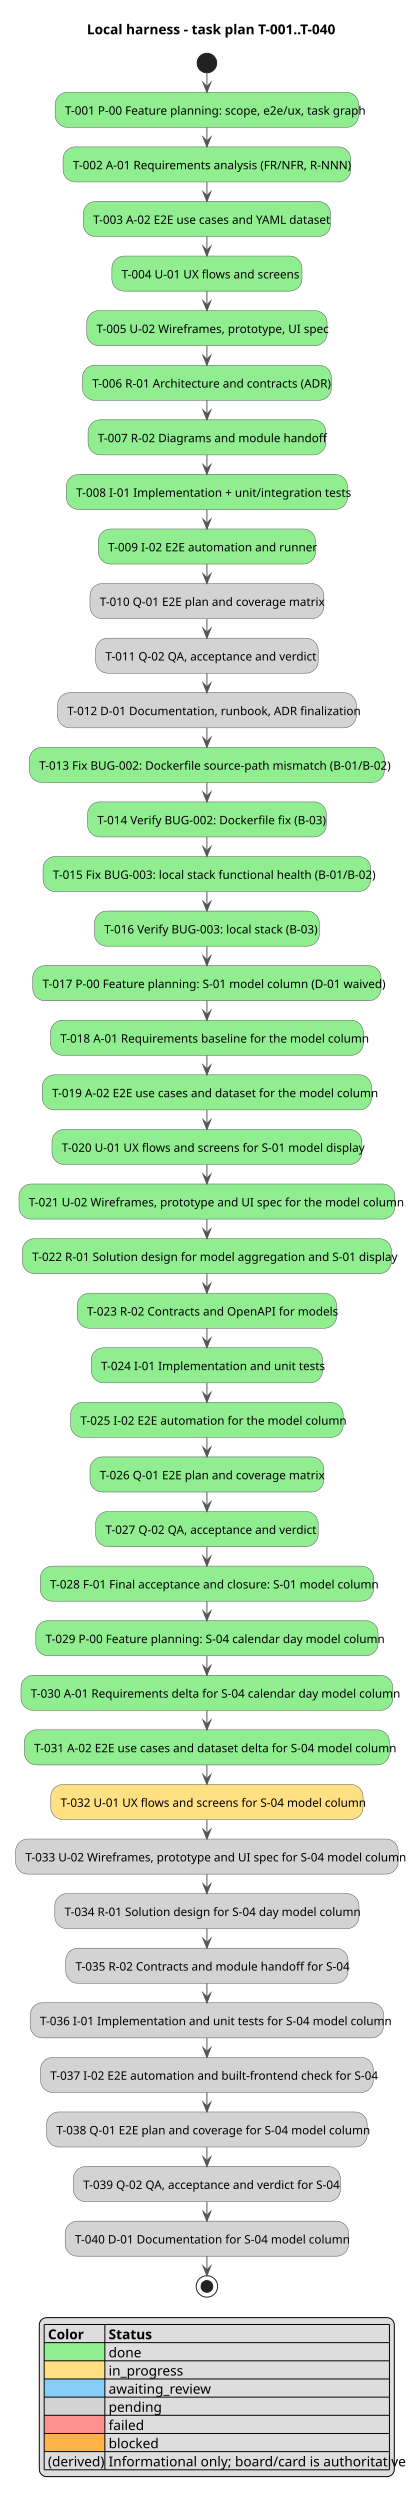
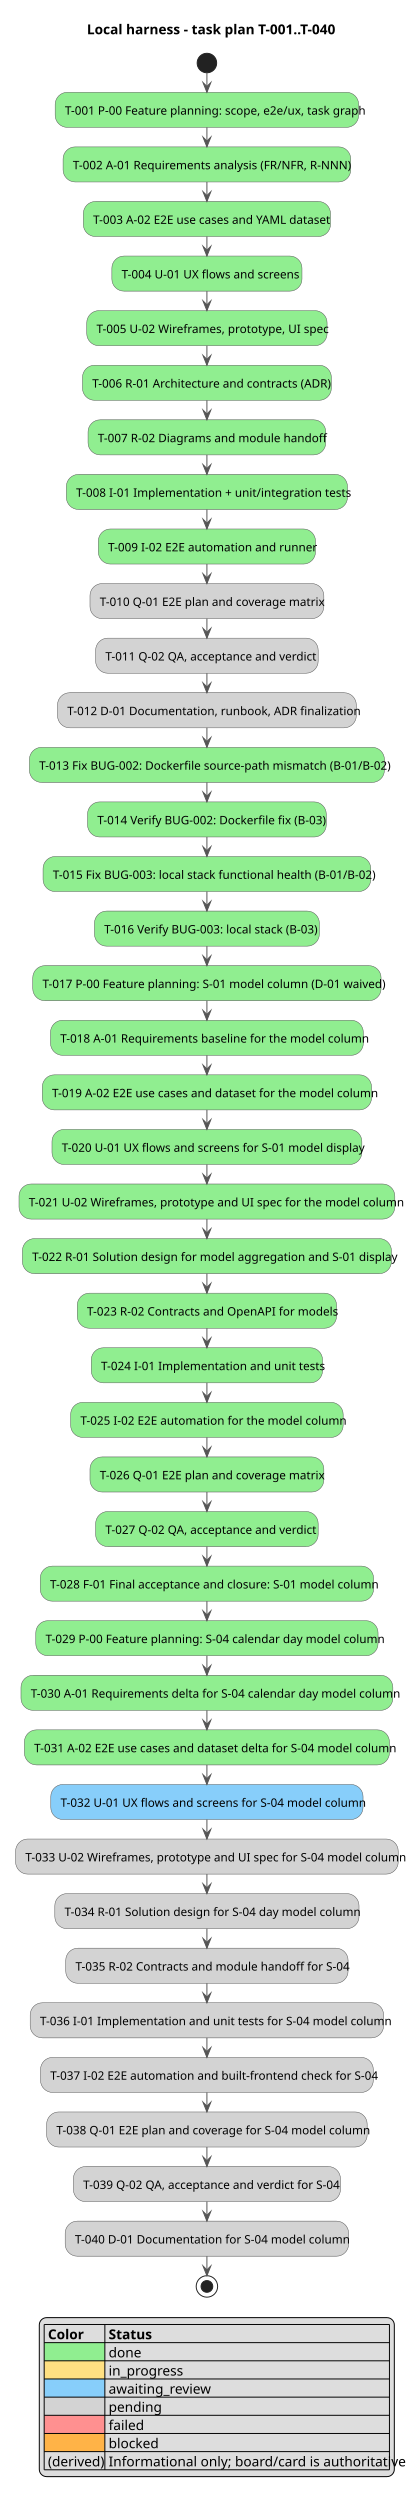
<svg xmlns="http://www.w3.org/2000/svg" version="1.1" data-diagram-type="ACTIVITY" style="width:428px;height:2563px;background:#FFFFFF;" width="428px" height="2563px" viewBox="0 0 428 2563" zoomAndPan="magnify" preserveAspectRatio="none" contentStyleType="text/css">
  <defs />
  <g font-family="sans-serif" lengthAdjust="spacing">
    <g class="title" data-source-line="5">
      <text x="89.088" y="35.107" fill="#000" font-size="14" textLength="248.076" font-weight="700" font-family="Segoe UI">Local harness - task plan T-001..T-040</text>
    </g>
    <ellipse cx="212.126" cy="64.621" rx="10" ry="10" fill="#222" style="stroke:#222;stroke-width:1;" />
    <rect x="56.562" y="94.621" width="311.129" height="35.961" fill="#90EE90" style="stroke:#555;stroke-width:0.5;" rx="12.5" ry="12.5" />
    <text x="66.562" y="117.57" fill="#000" font-size="12" textLength="291.129" font-family="Segoe UI">T-001 P-00 Feature planning: scope, e2e/ux, task graph</text>
    <rect x="64.671" y="150.582" width="294.91" height="35.961" fill="#90EE90" style="stroke:#555;stroke-width:0.5;" rx="12.5" ry="12.5" />
    <text x="74.671" y="173.531" fill="#000" font-size="12" textLength="274.91" font-family="Segoe UI">T-002 A-01 Requirements analysis (FR/NFR, R-NNN)</text>
    <rect x="85.431" y="206.543" width="253.391" height="35.961" fill="#90EE90" style="stroke:#555;stroke-width:0.5;" rx="12.5" ry="12.5" />
    <text x="95.431" y="229.492" fill="#000" font-size="12" textLength="233.391" font-family="Segoe UI">T-003 A-02 E2E use cases and YAML dataset</text>
    <rect x="114.681" y="262.504" width="194.891" height="35.961" fill="#90EE90" style="stroke:#555;stroke-width:0.5;" rx="12.5" ry="12.5" />
    <text x="124.681" y="285.453" fill="#000" font-size="12" textLength="174.891" font-family="Segoe UI">T-004 U-01 UX flows and screens</text>
    <rect x="88.94" y="318.465" width="246.371" height="35.961" fill="#90EE90" style="stroke:#555;stroke-width:0.5;" rx="12.5" ry="12.5" />
    <text x="98.94" y="341.414" fill="#000" font-size="12" textLength="226.371" font-family="Segoe UI">T-005 U-02 Wireframes, prototype, UI spec</text>
    <rect x="84.561" y="374.426" width="255.131" height="35.961" fill="#90EE90" style="stroke:#555;stroke-width:0.5;" rx="12.5" ry="12.5" />
    <text x="94.561" y="397.375" fill="#000" font-size="12" textLength="235.131" font-family="Segoe UI">T-006 R-01 Architecture and contracts (ADR)</text>
    <rect x="90.273" y="430.387" width="243.705" height="35.961" fill="#90EE90" style="stroke:#555;stroke-width:0.5;" rx="12.5" ry="12.5" />
    <text x="100.273" y="453.336" fill="#000" font-size="12" textLength="223.705" font-family="Segoe UI">T-007 R-02 Diagrams and module handoff</text>
    <rect x="68.025" y="486.348" width="288.201" height="35.961" fill="#90EE90" style="stroke:#555;stroke-width:0.5;" rx="12.5" ry="12.5" />
    <text x="78.025" y="509.297" fill="#000" font-size="12" textLength="268.201" font-family="Segoe UI">T-008 I-01 Implementation + unit/integration tests</text>
    <rect x="100.8" y="542.309" width="222.652" height="35.961" fill="#90EE90" style="stroke:#555;stroke-width:0.5;" rx="12.5" ry="12.5" />
    <text x="110.8" y="565.258" fill="#000" font-size="12" textLength="202.652" font-family="Segoe UI">T-009 I-02 E2E automation and runner</text>
    <rect x="92.257" y="598.27" width="239.738" height="35.961" fill="#D3D3D3" style="stroke:#555;stroke-width:0.5;" rx="12.5" ry="12.5" />
    <text x="102.257" y="621.219" fill="#000" font-size="12" textLength="219.738" font-family="Segoe UI">T-010 Q-01 E2E plan and coverage matrix</text>
    <rect x="98.055" y="654.23" width="228.143" height="35.961" fill="#D3D3D3" style="stroke:#555;stroke-width:0.5;" rx="12.5" ry="12.5" />
    <text x="108.055" y="677.18" fill="#000" font-size="12" textLength="208.143" font-family="Segoe UI">T-011 Q-02 QA, acceptance and verdict</text>
    <rect x="58.979" y="710.191" width="306.295" height="35.961" fill="#D3D3D3" style="stroke:#555;stroke-width:0.5;" rx="12.5" ry="12.5" />
    <text x="68.979" y="733.141" fill="#000" font-size="12" textLength="286.295" font-family="Segoe UI">T-012 D-01 Documentation, runbook, ADR finalization</text>
    <rect x="30.156" y="766.152" width="363.939" height="35.961" fill="#90EE90" style="stroke:#555;stroke-width:0.5;" rx="12.5" ry="12.5" />
    <text x="40.156" y="789.102" fill="#000" font-size="12" textLength="343.939" font-family="Segoe UI">T-013 Fix BUG-002: Dockerfile source-path mismatch (B-01/B-02)</text>
    <rect x="89.761" y="822.113" width="244.73" height="35.961" fill="#90EE90" style="stroke:#555;stroke-width:0.5;" rx="12.5" ry="12.5" />
    <text x="99.761" y="845.063" fill="#000" font-size="12" textLength="224.73" font-family="Segoe UI">T-014 Verify BUG-002: Dockerfile fix (B-03)</text>
    <rect x="44.14" y="878.074" width="335.973" height="35.961" fill="#90EE90" style="stroke:#555;stroke-width:0.5;" rx="12.5" ry="12.5" />
    <text x="54.14" y="901.023" fill="#000" font-size="12" textLength="315.973" font-family="Segoe UI">T-015 Fix BUG-003: local stack functional health (B-01/B-02)</text>
    <rect x="96.836" y="934.035" width="230.58" height="35.961" fill="#90EE90" style="stroke:#555;stroke-width:0.5;" rx="12.5" ry="12.5" />
    <text x="106.836" y="956.984" fill="#000" font-size="12" textLength="210.58" font-family="Segoe UI">T-016 Verify BUG-003: local stack (B-03)</text>
    <rect x="33.578" y="989.996" width="357.096" height="35.961" fill="#90EE90" style="stroke:#555;stroke-width:0.5;" rx="12.5" ry="12.5" />
    <text x="43.578" y="1012.945" fill="#000" font-size="12" textLength="337.096" font-family="Segoe UI">T-017 P-00 Feature planning: S-01 model column (D-01 waived)</text>
    <rect x="51.769" y="1045.957" width="320.715" height="35.961" fill="#90EE90" style="stroke:#555;stroke-width:0.5;" rx="12.5" ry="12.5" />
    <text x="61.769" y="1068.906" fill="#000" font-size="12" textLength="300.715" font-family="Segoe UI">T-018 A-01 Requirements baseline for the model column</text>
    <rect x="43.346" y="1101.918" width="337.561" height="35.961" fill="#90EE90" style="stroke:#555;stroke-width:0.5;" rx="12.5" ry="12.5" />
    <text x="53.346" y="1124.867" fill="#000" font-size="12" textLength="317.561" font-family="Segoe UI">T-019 A-02 E2E use cases and dataset for the model column</text>
    <rect x="53.295" y="1157.879" width="317.662" height="35.961" fill="#90EE90" style="stroke:#555;stroke-width:0.5;" rx="12.5" ry="12.5" />
    <text x="63.295" y="1180.828" fill="#000" font-size="12" textLength="297.662" font-family="Segoe UI">T-020 U-01 UX flows and screens for S-01 model display</text>
    <rect x="19.489" y="1213.84" width="385.273" height="35.961" fill="#90EE90" style="stroke:#555;stroke-width:0.5;" rx="12.5" ry="12.5" />
    <text x="29.489" y="1236.789" fill="#000" font-size="12" textLength="365.273" font-family="Segoe UI">T-021 U-02 Wireframes, prototype and UI spec for the model column</text>
    <rect x="22.964" y="1269.801" width="378.324" height="35.961" fill="#90EE90" style="stroke:#555;stroke-width:0.5;" rx="12.5" ry="12.5" />
    <text x="32.964" y="1292.75" fill="#000" font-size="12" textLength="358.324" font-family="Segoe UI">T-022 R-01 Solution design for model aggregation and S-01 display</text>
    <rect x="79.188" y="1325.762" width="265.877" height="35.961" fill="#90EE90" style="stroke:#555;stroke-width:0.5;" rx="12.5" ry="12.5" />
    <text x="89.188" y="1348.711" fill="#000" font-size="12" textLength="245.877" font-family="Segoe UI">T-023 R-02 Contracts and OpenAPI for models</text>
    <rect x="93.575" y="1381.723" width="237.102" height="35.961" fill="#90EE90" style="stroke:#555;stroke-width:0.5;" rx="12.5" ry="12.5" />
    <text x="103.575" y="1404.672" fill="#000" font-size="12" textLength="217.102" font-family="Segoe UI">T-024 I-01 Implementation and unit tests</text>
    <rect x="72.438" y="1437.684" width="279.377" height="35.961" fill="#90EE90" style="stroke:#555;stroke-width:0.5;" rx="12.5" ry="12.5" />
    <text x="82.438" y="1460.633" fill="#000" font-size="12" textLength="259.377" font-family="Segoe UI">T-025 I-02 E2E automation for the model column</text>
    <rect x="92.257" y="1493.645" width="239.738" height="35.961" fill="#90EE90" style="stroke:#555;stroke-width:0.5;" rx="12.5" ry="12.5" />
    <text x="102.257" y="1516.594" fill="#000" font-size="12" textLength="219.738" font-family="Segoe UI">T-026 Q-01 E2E plan and coverage matrix</text>
    <rect x="98.055" y="1549.605" width="228.143" height="35.961" fill="#90EE90" style="stroke:#555;stroke-width:0.5;" rx="12.5" ry="12.5" />
    <text x="108.055" y="1572.555" fill="#000" font-size="12" textLength="208.143" font-family="Segoe UI">T-027 Q-02 QA, acceptance and verdict</text>
    <rect x="41.248" y="1605.566" width="341.756" height="35.961" fill="#90EE90" style="stroke:#555;stroke-width:0.5;" rx="12.5" ry="12.5" />
    <text x="51.248" y="1628.516" fill="#000" font-size="12" textLength="321.756" font-family="Segoe UI">T-028 F-01 Final acceptance and closure: S-01 model column</text>
    <rect x="36.689" y="1661.527" width="350.873" height="35.961" fill="#90EE90" style="stroke:#555;stroke-width:0.5;" rx="12.5" ry="12.5" />
    <text x="46.689" y="1684.477" fill="#000" font-size="12" textLength="330.873" font-family="Segoe UI">T-029 P-00 Feature planning: S-04 calendar day model column</text>
    <rect x="21.514" y="1717.488" width="381.225" height="35.961" fill="#90EE90" style="stroke:#555;stroke-width:0.5;" rx="12.5" ry="12.5" />
    <text x="31.514" y="1740.438" fill="#000" font-size="12" textLength="361.225" font-family="Segoe UI">T-030 A-01 Requirements delta for S-04 calendar day model column</text>
    <rect x="25.003" y="1773.449" width="374.246" height="35.961" fill="#90EE90" style="stroke:#555;stroke-width:0.5;" rx="12.5" ry="12.5" />
    <text x="35.003" y="1796.398" fill="#000" font-size="12" textLength="354.246" font-family="Segoe UI">T-031 A-02 E2E use cases and dataset delta for S-04 model column</text>
-     <rect x="52.064" y="1829.41" width="320.123" height="35.961" fill="#FFE082" style="stroke:#555;stroke-width:0.5;" rx="12.5" ry="12.5" />
+     <rect x="52.064" y="1829.41" width="320.123" height="35.961" fill="#87CEFA" style="stroke:#555;stroke-width:0.5;" rx="12.5" ry="12.5" />
    <text x="62.064" y="1852.359" fill="#000" font-size="12" textLength="300.123" font-family="Segoe UI">T-032 U-01 UX flows and screens for S-04 model column</text>
    <rect x="16" y="1885.371" width="392.252" height="35.961" fill="#D3D3D3" style="stroke:#555;stroke-width:0.5;" rx="12.5" ry="12.5" />
    <text x="26" y="1908.32" fill="#000" font-size="12" textLength="372.252" font-family="Segoe UI">T-033 U-02 Wireframes, prototype and UI spec for S-04 model column</text>
    <rect x="56.195" y="1941.332" width="311.861" height="35.961" fill="#D3D3D3" style="stroke:#555;stroke-width:0.5;" rx="12.5" ry="12.5" />
    <text x="66.195" y="1964.281" fill="#000" font-size="12" textLength="291.861" font-family="Segoe UI">T-034 R-01 Solution design for S-04 day model column</text>
    <rect x="67.401" y="1997.293" width="289.449" height="35.961" fill="#D3D3D3" style="stroke:#555;stroke-width:0.5;" rx="12.5" ry="12.5" />
    <text x="77.401" y="2020.242" fill="#000" font-size="12" textLength="269.449" font-family="Segoe UI">T-035 R-02 Contracts and module handoff for S-04</text>
    <rect x="30.959" y="2053.254" width="362.334" height="35.961" fill="#D3D3D3" style="stroke:#555;stroke-width:0.5;" rx="12.5" ry="12.5" />
    <text x="40.959" y="2076.203" fill="#000" font-size="12" textLength="342.334" font-family="Segoe UI">T-036 I-01 Implementation and unit tests for S-04 model column</text>
    <rect x="41.535" y="2109.215" width="341.182" height="35.961" fill="#D3D3D3" style="stroke:#555;stroke-width:0.5;" rx="12.5" ry="12.5" />
    <text x="51.535" y="2132.164" fill="#000" font-size="12" textLength="321.182" font-family="Segoe UI">T-037 I-02 E2E automation and built-frontend check for S-04</text>
    <rect x="47.831" y="2165.176" width="328.59" height="35.961" fill="#D3D3D3" style="stroke:#555;stroke-width:0.5;" rx="12.5" ry="12.5" />
    <text x="57.831" y="2188.125" fill="#000" font-size="12" textLength="308.59" font-family="Segoe UI">T-038 Q-01 E2E plan and coverage for S-04 model column</text>
    <rect x="75.232" y="2221.137" width="273.787" height="35.961" fill="#D3D3D3" style="stroke:#555;stroke-width:0.5;" rx="12.5" ry="12.5" />
    <text x="85.232" y="2244.086" fill="#000" font-size="12" textLength="253.787" font-family="Segoe UI">T-039 Q-02 QA, acceptance and verdict for S-04</text>
    <rect x="66.827" y="2277.098" width="290.598" height="35.961" fill="#D3D3D3" style="stroke:#555;stroke-width:0.5;" rx="12.5" ry="12.5" />
    <text x="76.827" y="2300.047" fill="#000" font-size="12" textLength="270.598" font-family="Segoe UI">T-040 D-01 Documentation for S-04 model column</text>
    <ellipse cx="212.126" cy="2344.059" rx="11" ry="11" fill="none" style="stroke:#222;stroke-width:1;" />
    <ellipse cx="212.126" cy="2344.059" rx="6" ry="6" fill="#222" style="stroke:#222;stroke-width:1;" />
    <line x1="212.126" y1="74.621" x2="212.126" y2="94.621" style="stroke:#555;stroke-width:1;" />
    <polygon points="208.126,84.621,212.126,94.621,216.126,84.621,212.126,88.621" fill="#555" style="stroke:#555;stroke-width:1;stroke-linejoin:miter;stroke-miterlimit:10;" />
    <line x1="212.126" y1="130.582" x2="212.126" y2="150.582" style="stroke:#555;stroke-width:1;" />
    <polygon points="208.126,140.582,212.126,150.582,216.126,140.582,212.126,144.582" fill="#555" style="stroke:#555;stroke-width:1;stroke-linejoin:miter;stroke-miterlimit:10;" />
    <line x1="212.126" y1="186.543" x2="212.126" y2="206.543" style="stroke:#555;stroke-width:1;" />
    <polygon points="208.126,196.543,212.126,206.543,216.126,196.543,212.126,200.543" fill="#555" style="stroke:#555;stroke-width:1;stroke-linejoin:miter;stroke-miterlimit:10;" />
    <line x1="212.126" y1="242.504" x2="212.126" y2="262.504" style="stroke:#555;stroke-width:1;" />
    <polygon points="208.126,252.504,212.126,262.504,216.126,252.504,212.126,256.504" fill="#555" style="stroke:#555;stroke-width:1;stroke-linejoin:miter;stroke-miterlimit:10;" />
    <line x1="212.126" y1="298.465" x2="212.126" y2="318.465" style="stroke:#555;stroke-width:1;" />
    <polygon points="208.126,308.465,212.126,318.465,216.126,308.465,212.126,312.465" fill="#555" style="stroke:#555;stroke-width:1;stroke-linejoin:miter;stroke-miterlimit:10;" />
    <line x1="212.126" y1="354.426" x2="212.126" y2="374.426" style="stroke:#555;stroke-width:1;" />
    <polygon points="208.126,364.426,212.126,374.426,216.126,364.426,212.126,368.426" fill="#555" style="stroke:#555;stroke-width:1;stroke-linejoin:miter;stroke-miterlimit:10;" />
    <line x1="212.126" y1="410.387" x2="212.126" y2="430.387" style="stroke:#555;stroke-width:1;" />
    <polygon points="208.126,420.387,212.126,430.387,216.126,420.387,212.126,424.387" fill="#555" style="stroke:#555;stroke-width:1;stroke-linejoin:miter;stroke-miterlimit:10;" />
    <line x1="212.126" y1="466.348" x2="212.126" y2="486.348" style="stroke:#555;stroke-width:1;" />
    <polygon points="208.126,476.348,212.126,486.348,216.126,476.348,212.126,480.348" fill="#555" style="stroke:#555;stroke-width:1;stroke-linejoin:miter;stroke-miterlimit:10;" />
    <line x1="212.126" y1="522.309" x2="212.126" y2="542.309" style="stroke:#555;stroke-width:1;" />
    <polygon points="208.126,532.309,212.126,542.309,216.126,532.309,212.126,536.309" fill="#555" style="stroke:#555;stroke-width:1;stroke-linejoin:miter;stroke-miterlimit:10;" />
    <line x1="212.126" y1="578.27" x2="212.126" y2="598.27" style="stroke:#555;stroke-width:1;" />
    <polygon points="208.126,588.27,212.126,598.27,216.126,588.27,212.126,592.27" fill="#555" style="stroke:#555;stroke-width:1;stroke-linejoin:miter;stroke-miterlimit:10;" />
    <line x1="212.126" y1="634.23" x2="212.126" y2="654.23" style="stroke:#555;stroke-width:1;" />
    <polygon points="208.126,644.23,212.126,654.23,216.126,644.23,212.126,648.23" fill="#555" style="stroke:#555;stroke-width:1;stroke-linejoin:miter;stroke-miterlimit:10;" />
    <line x1="212.126" y1="690.191" x2="212.126" y2="710.191" style="stroke:#555;stroke-width:1;" />
    <polygon points="208.126,700.191,212.126,710.191,216.126,700.191,212.126,704.191" fill="#555" style="stroke:#555;stroke-width:1;stroke-linejoin:miter;stroke-miterlimit:10;" />
    <line x1="212.126" y1="746.152" x2="212.126" y2="766.152" style="stroke:#555;stroke-width:1;" />
    <polygon points="208.126,756.152,212.126,766.152,216.126,756.152,212.126,760.152" fill="#555" style="stroke:#555;stroke-width:1;stroke-linejoin:miter;stroke-miterlimit:10;" />
    <line x1="212.126" y1="802.113" x2="212.126" y2="822.113" style="stroke:#555;stroke-width:1;" />
    <polygon points="208.126,812.113,212.126,822.113,216.126,812.113,212.126,816.113" fill="#555" style="stroke:#555;stroke-width:1;stroke-linejoin:miter;stroke-miterlimit:10;" />
    <line x1="212.126" y1="858.074" x2="212.126" y2="878.074" style="stroke:#555;stroke-width:1;" />
    <polygon points="208.126,868.074,212.126,878.074,216.126,868.074,212.126,872.074" fill="#555" style="stroke:#555;stroke-width:1;stroke-linejoin:miter;stroke-miterlimit:10;" />
    <line x1="212.126" y1="914.035" x2="212.126" y2="934.035" style="stroke:#555;stroke-width:1;" />
    <polygon points="208.126,924.035,212.126,934.035,216.126,924.035,212.126,928.035" fill="#555" style="stroke:#555;stroke-width:1;stroke-linejoin:miter;stroke-miterlimit:10;" />
    <line x1="212.126" y1="969.996" x2="212.126" y2="989.996" style="stroke:#555;stroke-width:1;" />
    <polygon points="208.126,979.996,212.126,989.996,216.126,979.996,212.126,983.996" fill="#555" style="stroke:#555;stroke-width:1;stroke-linejoin:miter;stroke-miterlimit:10;" />
    <line x1="212.126" y1="1025.957" x2="212.126" y2="1045.957" style="stroke:#555;stroke-width:1;" />
    <polygon points="208.126,1035.957,212.126,1045.957,216.126,1035.957,212.126,1039.957" fill="#555" style="stroke:#555;stroke-width:1;stroke-linejoin:miter;stroke-miterlimit:10;" />
    <line x1="212.126" y1="1081.918" x2="212.126" y2="1101.918" style="stroke:#555;stroke-width:1;" />
    <polygon points="208.126,1091.918,212.126,1101.918,216.126,1091.918,212.126,1095.918" fill="#555" style="stroke:#555;stroke-width:1;stroke-linejoin:miter;stroke-miterlimit:10;" />
    <line x1="212.126" y1="1137.879" x2="212.126" y2="1157.879" style="stroke:#555;stroke-width:1;" />
    <polygon points="208.126,1147.879,212.126,1157.879,216.126,1147.879,212.126,1151.879" fill="#555" style="stroke:#555;stroke-width:1;stroke-linejoin:miter;stroke-miterlimit:10;" />
    <line x1="212.126" y1="1193.84" x2="212.126" y2="1213.84" style="stroke:#555;stroke-width:1;" />
    <polygon points="208.126,1203.84,212.126,1213.84,216.126,1203.84,212.126,1207.84" fill="#555" style="stroke:#555;stroke-width:1;stroke-linejoin:miter;stroke-miterlimit:10;" />
    <line x1="212.126" y1="1249.801" x2="212.126" y2="1269.801" style="stroke:#555;stroke-width:1;" />
    <polygon points="208.126,1259.801,212.126,1269.801,216.126,1259.801,212.126,1263.801" fill="#555" style="stroke:#555;stroke-width:1;stroke-linejoin:miter;stroke-miterlimit:10;" />
    <line x1="212.126" y1="1305.762" x2="212.126" y2="1325.762" style="stroke:#555;stroke-width:1;" />
    <polygon points="208.126,1315.762,212.126,1325.762,216.126,1315.762,212.126,1319.762" fill="#555" style="stroke:#555;stroke-width:1;stroke-linejoin:miter;stroke-miterlimit:10;" />
    <line x1="212.126" y1="1361.723" x2="212.126" y2="1381.723" style="stroke:#555;stroke-width:1;" />
    <polygon points="208.126,1371.723,212.126,1381.723,216.126,1371.723,212.126,1375.723" fill="#555" style="stroke:#555;stroke-width:1;stroke-linejoin:miter;stroke-miterlimit:10;" />
    <line x1="212.126" y1="1417.684" x2="212.126" y2="1437.684" style="stroke:#555;stroke-width:1;" />
    <polygon points="208.126,1427.684,212.126,1437.684,216.126,1427.684,212.126,1431.684" fill="#555" style="stroke:#555;stroke-width:1;stroke-linejoin:miter;stroke-miterlimit:10;" />
    <line x1="212.126" y1="1473.645" x2="212.126" y2="1493.645" style="stroke:#555;stroke-width:1;" />
    <polygon points="208.126,1483.645,212.126,1493.645,216.126,1483.645,212.126,1487.645" fill="#555" style="stroke:#555;stroke-width:1;stroke-linejoin:miter;stroke-miterlimit:10;" />
    <line x1="212.126" y1="1529.605" x2="212.126" y2="1549.605" style="stroke:#555;stroke-width:1;" />
    <polygon points="208.126,1539.605,212.126,1549.605,216.126,1539.605,212.126,1543.605" fill="#555" style="stroke:#555;stroke-width:1;stroke-linejoin:miter;stroke-miterlimit:10;" />
    <line x1="212.126" y1="1585.566" x2="212.126" y2="1605.566" style="stroke:#555;stroke-width:1;" />
    <polygon points="208.126,1595.566,212.126,1605.566,216.126,1595.566,212.126,1599.566" fill="#555" style="stroke:#555;stroke-width:1;stroke-linejoin:miter;stroke-miterlimit:10;" />
    <line x1="212.126" y1="1641.527" x2="212.126" y2="1661.527" style="stroke:#555;stroke-width:1;" />
    <polygon points="208.126,1651.527,212.126,1661.527,216.126,1651.527,212.126,1655.527" fill="#555" style="stroke:#555;stroke-width:1;stroke-linejoin:miter;stroke-miterlimit:10;" />
    <line x1="212.126" y1="1697.488" x2="212.126" y2="1717.488" style="stroke:#555;stroke-width:1;" />
    <polygon points="208.126,1707.488,212.126,1717.488,216.126,1707.488,212.126,1711.488" fill="#555" style="stroke:#555;stroke-width:1;stroke-linejoin:miter;stroke-miterlimit:10;" />
    <line x1="212.126" y1="1753.449" x2="212.126" y2="1773.449" style="stroke:#555;stroke-width:1;" />
    <polygon points="208.126,1763.449,212.126,1773.449,216.126,1763.449,212.126,1767.449" fill="#555" style="stroke:#555;stroke-width:1;stroke-linejoin:miter;stroke-miterlimit:10;" />
    <line x1="212.126" y1="1809.41" x2="212.126" y2="1829.41" style="stroke:#555;stroke-width:1;" />
    <polygon points="208.126,1819.41,212.126,1829.41,216.126,1819.41,212.126,1823.41" fill="#555" style="stroke:#555;stroke-width:1;stroke-linejoin:miter;stroke-miterlimit:10;" />
    <line x1="212.126" y1="1865.371" x2="212.126" y2="1885.371" style="stroke:#555;stroke-width:1;" />
    <polygon points="208.126,1875.371,212.126,1885.371,216.126,1875.371,212.126,1879.371" fill="#555" style="stroke:#555;stroke-width:1;stroke-linejoin:miter;stroke-miterlimit:10;" />
    <line x1="212.126" y1="1921.332" x2="212.126" y2="1941.332" style="stroke:#555;stroke-width:1;" />
    <polygon points="208.126,1931.332,212.126,1941.332,216.126,1931.332,212.126,1935.332" fill="#555" style="stroke:#555;stroke-width:1;stroke-linejoin:miter;stroke-miterlimit:10;" />
    <line x1="212.126" y1="1977.293" x2="212.126" y2="1997.293" style="stroke:#555;stroke-width:1;" />
    <polygon points="208.126,1987.293,212.126,1997.293,216.126,1987.293,212.126,1991.293" fill="#555" style="stroke:#555;stroke-width:1;stroke-linejoin:miter;stroke-miterlimit:10;" />
    <line x1="212.126" y1="2033.254" x2="212.126" y2="2053.254" style="stroke:#555;stroke-width:1;" />
    <polygon points="208.126,2043.254,212.126,2053.254,216.126,2043.254,212.126,2047.254" fill="#555" style="stroke:#555;stroke-width:1;stroke-linejoin:miter;stroke-miterlimit:10;" />
    <line x1="212.126" y1="2089.215" x2="212.126" y2="2109.215" style="stroke:#555;stroke-width:1;" />
    <polygon points="208.126,2099.215,212.126,2109.215,216.126,2099.215,212.126,2103.215" fill="#555" style="stroke:#555;stroke-width:1;stroke-linejoin:miter;stroke-miterlimit:10;" />
    <line x1="212.126" y1="2145.176" x2="212.126" y2="2165.176" style="stroke:#555;stroke-width:1;" />
    <polygon points="208.126,2155.176,212.126,2165.176,216.126,2155.176,212.126,2159.176" fill="#555" style="stroke:#555;stroke-width:1;stroke-linejoin:miter;stroke-miterlimit:10;" />
    <line x1="212.126" y1="2201.137" x2="212.126" y2="2221.137" style="stroke:#555;stroke-width:1;" />
    <polygon points="208.126,2211.137,212.126,2221.137,216.126,2211.137,212.126,2215.137" fill="#555" style="stroke:#555;stroke-width:1;stroke-linejoin:miter;stroke-miterlimit:10;" />
    <line x1="212.126" y1="2257.098" x2="212.126" y2="2277.098" style="stroke:#555;stroke-width:1;" />
    <polygon points="208.126,2267.098,212.126,2277.098,216.126,2267.098,212.126,2271.098" fill="#555" style="stroke:#555;stroke-width:1;stroke-linejoin:miter;stroke-miterlimit:10;" />
    <line x1="212.126" y1="2313.059" x2="212.126" y2="2333.059" style="stroke:#555;stroke-width:1;" />
    <polygon points="208.126,2323.059,212.126,2333.059,216.126,2323.059,212.126,2327.059" fill="#555" style="stroke:#555;stroke-width:1;stroke-linejoin:miter;stroke-miterlimit:10;" />
    <g class="legend" data-source-line="50">
      <rect x="40.287" y="2376.059" width="363.965" height="162.969" fill="#DDD" style="stroke:#000;stroke-width:1;" rx="7.5" ry="7.5" />
      <text x="49.149" y="2398.166" fill="#000" font-size="14" textLength="35.403" font-weight="700" font-family="Segoe UI">Color</text>
      <text x="111.363" y="2398.166" fill="#000" font-size="14" textLength="40.906" font-weight="700" font-family="Segoe UI">Status</text>
      <rect x="45.287" y="2401.68" width="62.214" height="18.621" fill="#90EE90" style="stroke:none;" />
      <text x="45.287" y="2416.787" fill="#000" font-size="14" font-family="Segoe UI"> </text>
      <text x="111.336" y="2416.787" fill="#000" font-size="14" textLength="31.691" font-family="Segoe UI">done</text>
      <rect x="45.287" y="2420.301" width="62.214" height="18.621" fill="#FFE082" style="stroke:none;" />
      <text x="45.287" y="2435.408" fill="#000" font-size="14" font-family="Segoe UI"> </text>
      <text x="111.336" y="2435.408" fill="#000" font-size="14" textLength="70.738" font-family="Segoe UI">in_progress</text>
      <rect x="45.287" y="2438.922" width="62.214" height="18.621" fill="#87CEFA" style="stroke:none;" />
      <text x="45.287" y="2454.029" fill="#000" font-size="14" font-family="Segoe UI"> </text>
      <text x="111.336" y="2454.029" fill="#000" font-size="14" textLength="97.59" font-family="Segoe UI">awaiting_review</text>
      <rect x="45.287" y="2457.543" width="62.214" height="18.621" fill="#D3D3D3" style="stroke:none;" />
      <text x="45.287" y="2472.65" fill="#000" font-size="14" font-family="Segoe UI"> </text>
      <text x="111.336" y="2472.65" fill="#000" font-size="14" textLength="51.276" font-family="Segoe UI">pending</text>
      <rect x="45.287" y="2476.164" width="62.214" height="18.621" fill="#FF9090" style="stroke:none;" />
      <text x="45.287" y="2491.271" fill="#000" font-size="14" font-family="Segoe UI"> </text>
      <text x="111.336" y="2491.271" fill="#000" font-size="14" textLength="33.852" font-family="Segoe UI">failed</text>
      <rect x="45.287" y="2494.785" width="62.214" height="18.621" fill="#FFB347" style="stroke:none;" />
      <text x="45.287" y="2509.893" fill="#000" font-size="14" font-family="Segoe UI"> </text>
      <text x="111.336" y="2509.893" fill="#000" font-size="14" textLength="48.815" font-family="Segoe UI">blocked</text>
      <text x="49.122" y="2528.514" fill="#000" font-size="14" textLength="54.544" font-family="Segoe UI">(derived)</text>
      <text x="111.336" y="2528.514" fill="#000" font-size="14" textLength="284.081" font-family="Segoe UI">Informational only; board/card is authoritative</text>
      <line x1="45.287" y1="2383.059" x2="399.252" y2="2383.059" style="stroke:#000;stroke-width:1;" />
      <line x1="45.287" y1="2401.68" x2="399.252" y2="2401.68" style="stroke:#000;stroke-width:1;" />
      <line x1="45.287" y1="2420.301" x2="399.252" y2="2420.301" style="stroke:#000;stroke-width:1;" />
      <line x1="45.287" y1="2438.922" x2="399.252" y2="2438.922" style="stroke:#000;stroke-width:1;" />
      <line x1="45.287" y1="2457.543" x2="399.252" y2="2457.543" style="stroke:#000;stroke-width:1;" />
      <line x1="45.287" y1="2476.164" x2="399.252" y2="2476.164" style="stroke:#000;stroke-width:1;" />
      <line x1="45.287" y1="2494.785" x2="399.252" y2="2494.785" style="stroke:#000;stroke-width:1;" />
      <line x1="45.287" y1="2513.406" x2="399.252" y2="2513.406" style="stroke:#000;stroke-width:1;" />
      <line x1="45.287" y1="2532.027" x2="399.252" y2="2532.027" style="stroke:#000;stroke-width:1;" />
      <line x1="45.287" y1="2383.059" x2="45.287" y2="2532.027" style="stroke:#000;stroke-width:1;" />
      <line x1="107.501" y1="2383.059" x2="107.501" y2="2532.027" style="stroke:#000;stroke-width:1;" />
      <line x1="399.252" y1="2383.059" x2="399.252" y2="2532.027" style="stroke:#000;stroke-width:1;" />
    </g>
  </g>
</svg>
